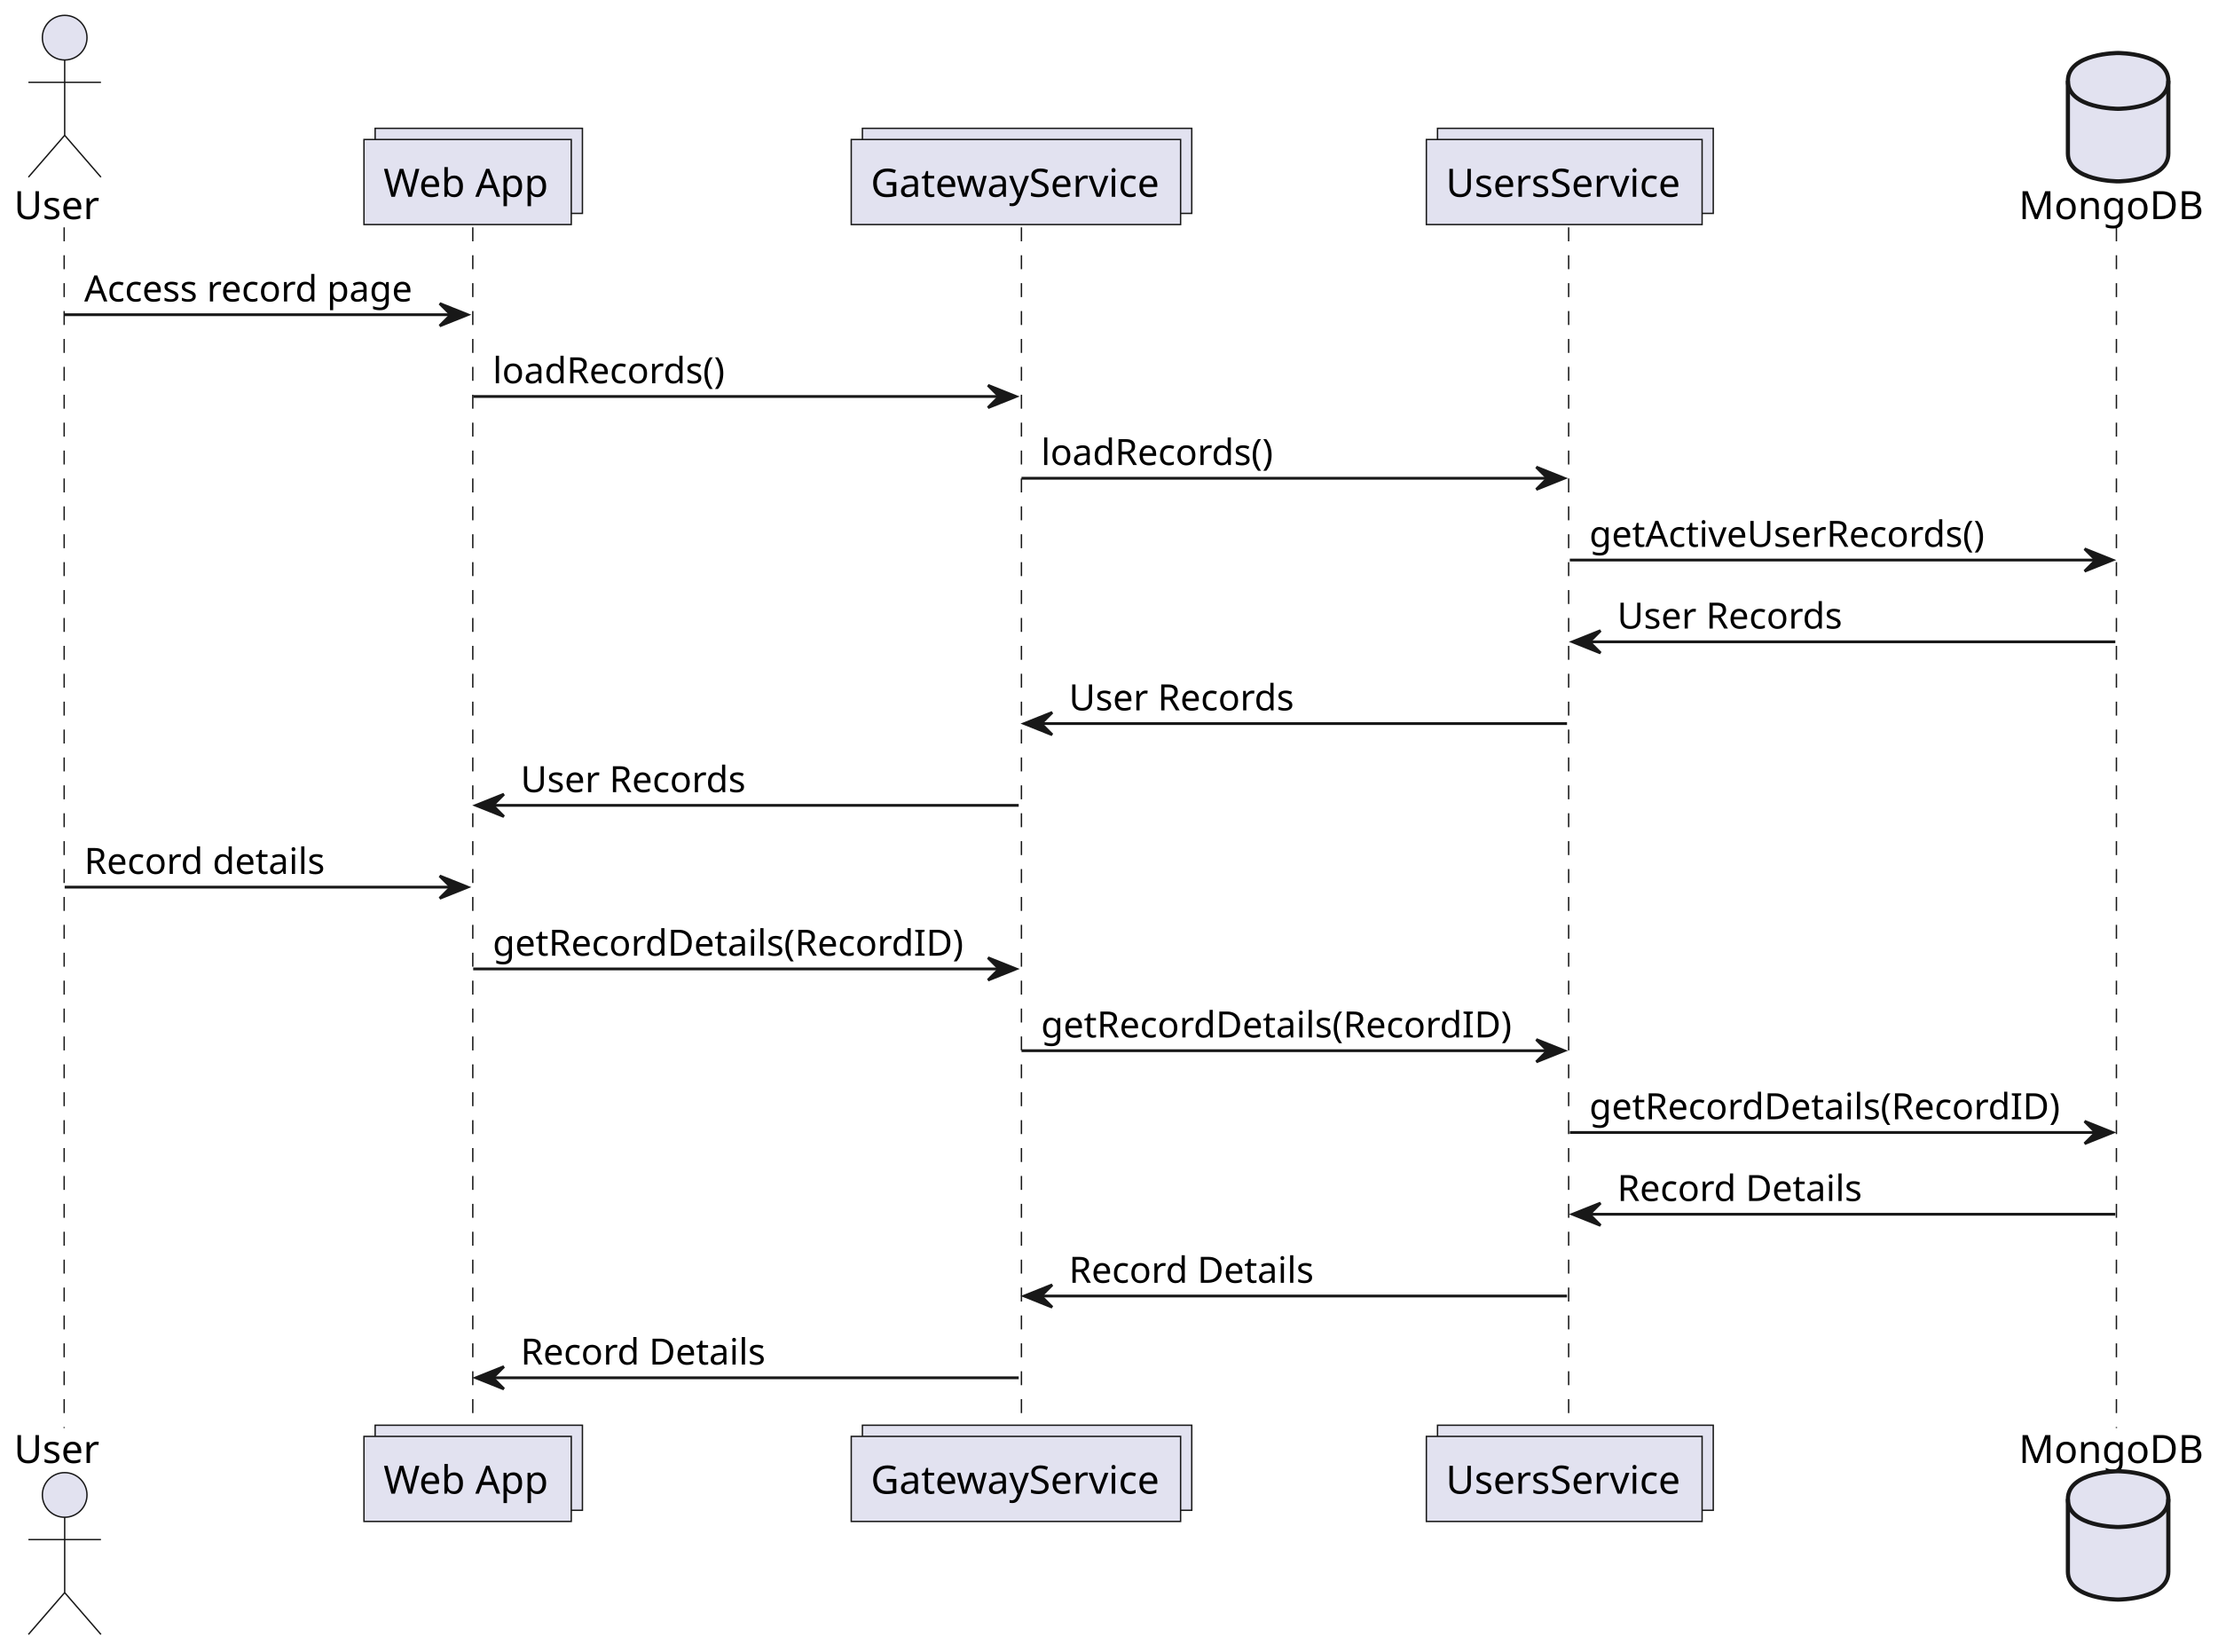
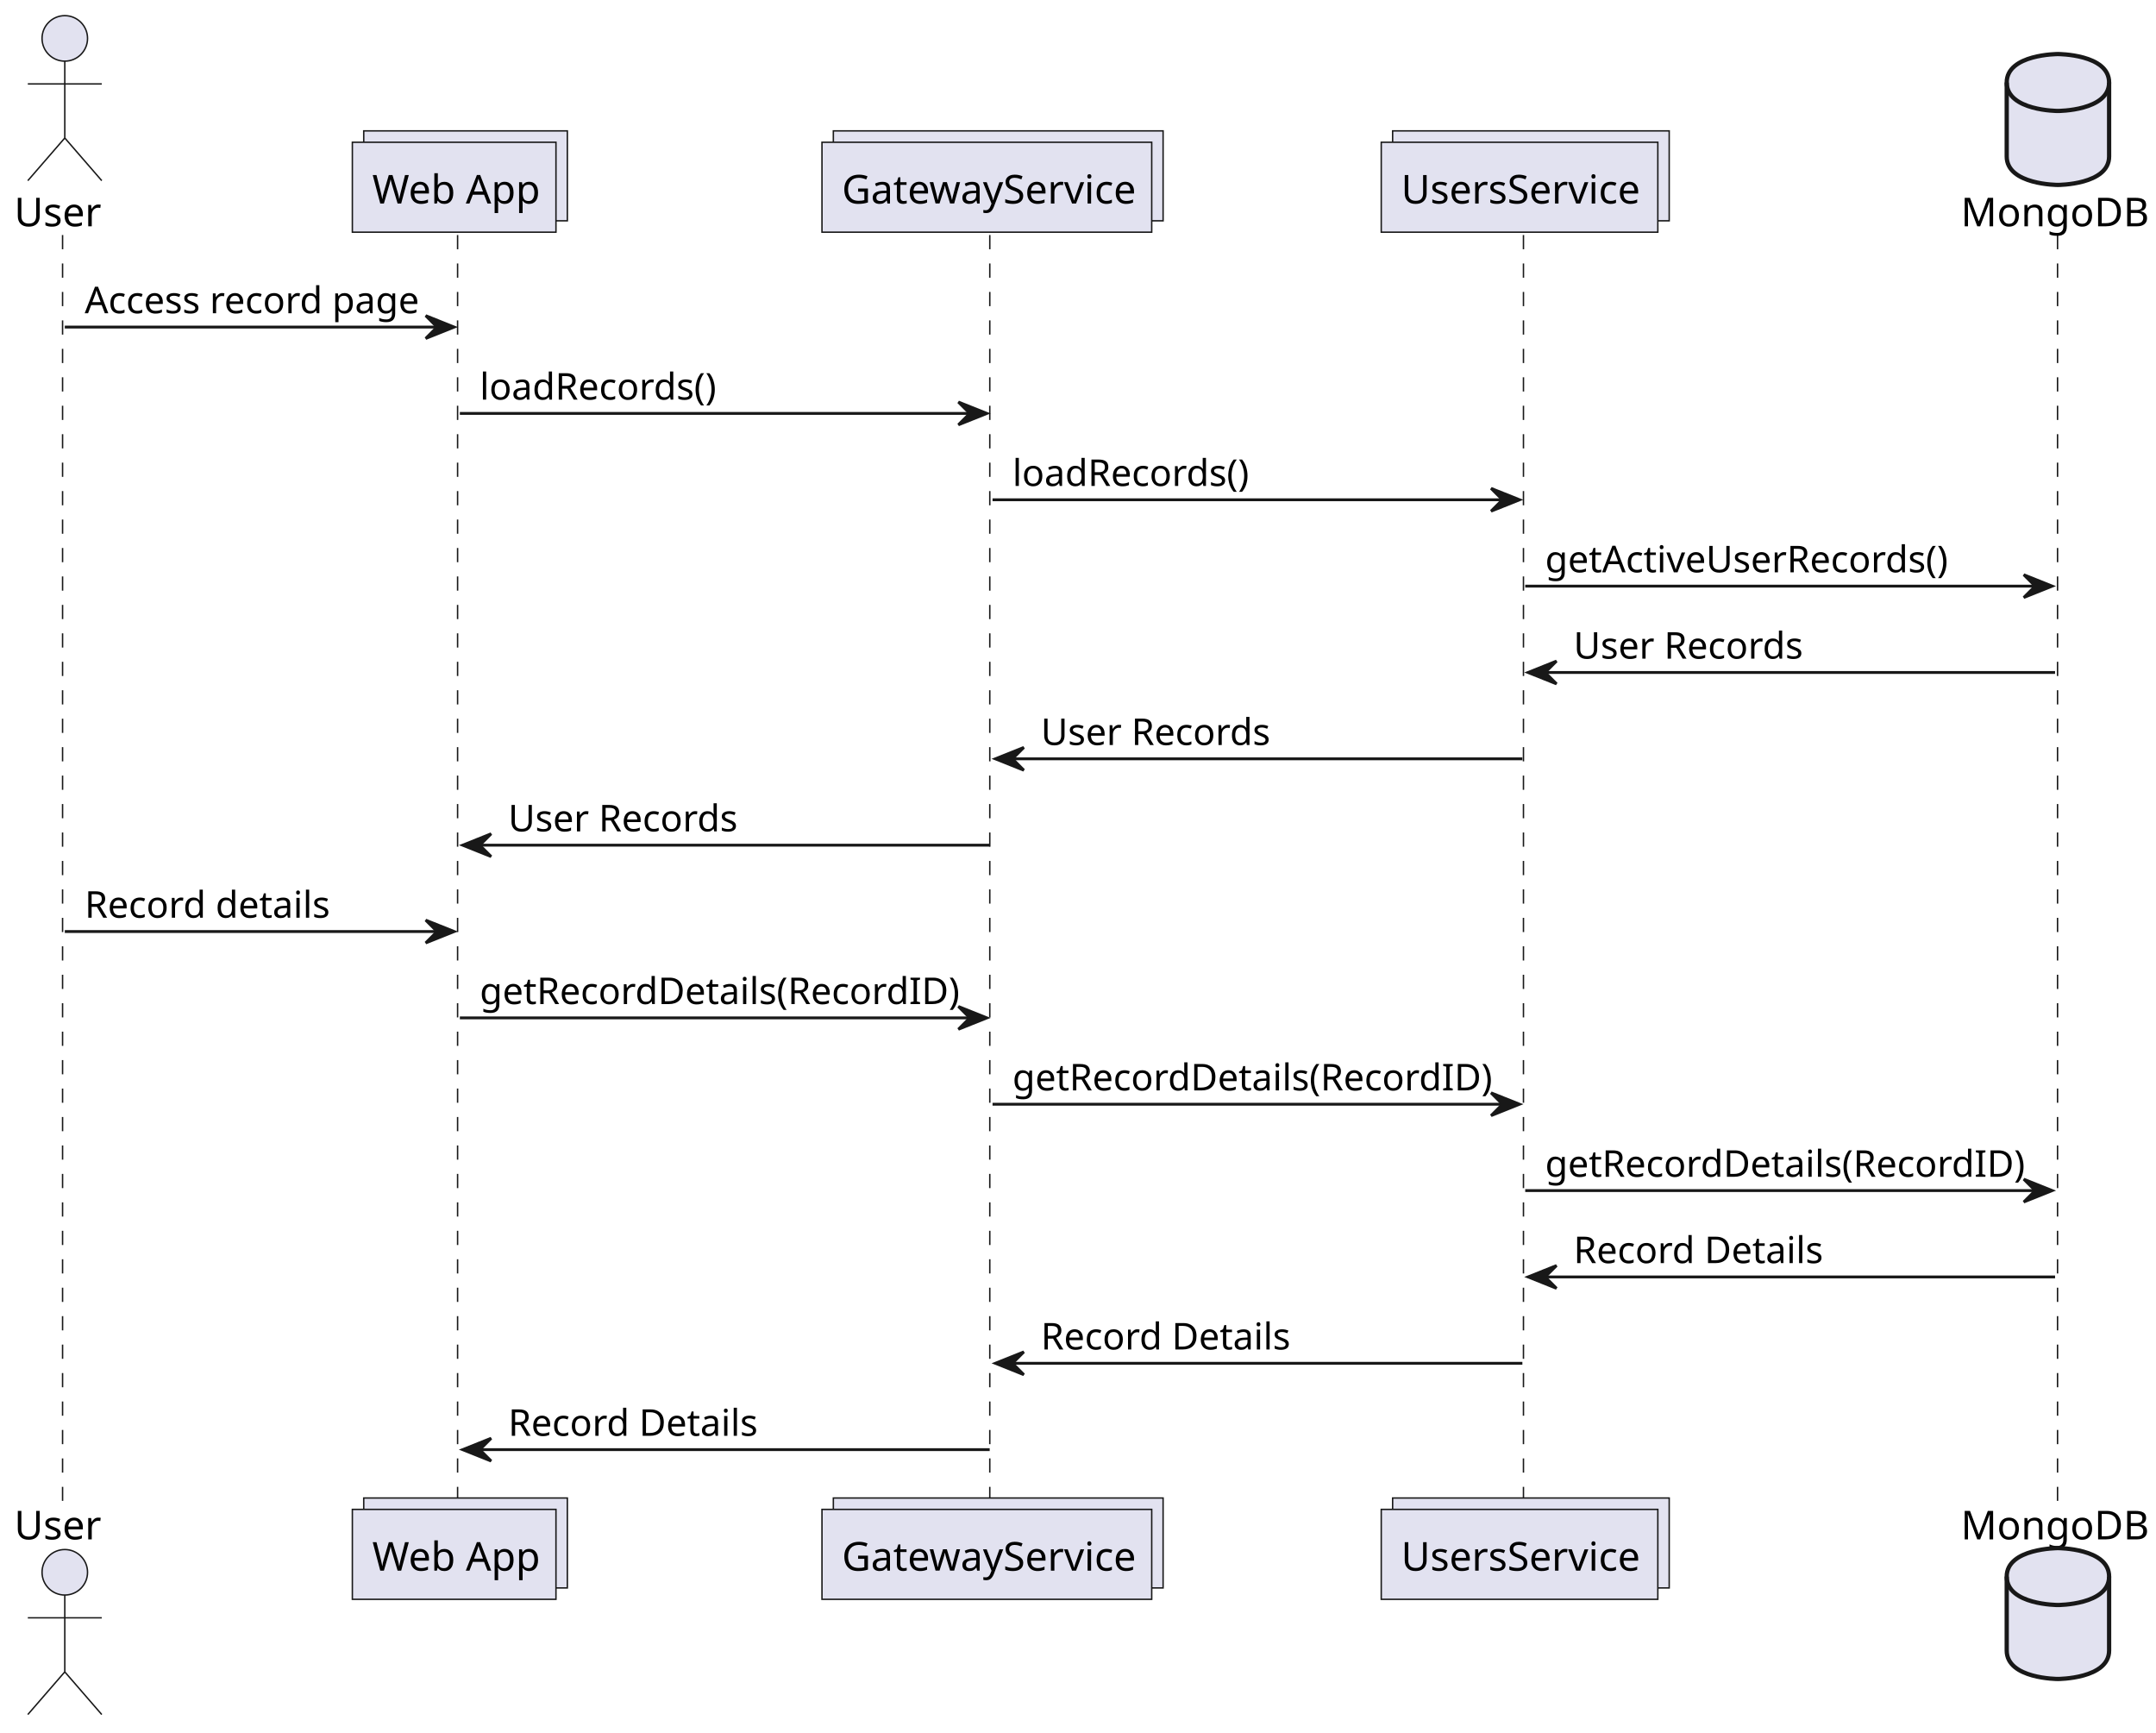
- <svg xmlns="http://www.w3.org/2000/svg" contentStyleType="text/css" height="592px" preserveAspectRatio="none" style="width:795px;height:592px;background:#FFFFFF;" version="1.1" viewBox="0 0 795 592" width="795px" zoomAndPan="magnify">
+ <svg xmlns="http://www.w3.org/2000/svg" contentStyleType="text/css" data-diagram-type="SEQUENCE" height="609px" preserveAspectRatio="none" style="width:758px;height:609px;background:#FFFFFF;" version="1.1" viewBox="0 0 758 609" width="758px" zoomAndPan="magnify">
  <defs />
  <g>
-     <line style="stroke:#181818;stroke-width:0.5;stroke-dasharray:5.0,5.0;" x1="23" x2="23" y1="81.488" y2="511.836" />
-     <line style="stroke:#181818;stroke-width:0.5;stroke-dasharray:5.0,5.0;" x1="169.46" x2="169.46" y1="81.488" y2="511.836" />
-     <line style="stroke:#181818;stroke-width:0.5;stroke-dasharray:5.0,5.0;" x1="366.114" x2="366.114" y1="81.488" y2="511.836" />
-     <line style="stroke:#181818;stroke-width:0.5;stroke-dasharray:5.0,5.0;" x1="562.251" x2="562.251" y1="81.488" y2="511.836" />
-     <line style="stroke:#181818;stroke-width:0.5;stroke-dasharray:5.0,5.0;" x1="758.59" x2="758.59" y1="81.488" y2="511.836" />
-     <text fill="#000000" font-family="sans-serif" font-size="14" lengthAdjust="spacing" textLength="30.365" x="5" y="78.535">User</text>
-     <ellipse cx="23.183" cy="13.5" fill="#E2E2F0" rx="8" ry="8" style="stroke:#181818;stroke-width:0.5;" />
-     <path d="M23.183,21.5 L23.183,48.5 M10.183,29.5 L36.183,29.5 M23.183,48.5 L10.183,63.5 M23.183,48.5 L36.183,63.5 " fill="none" style="stroke:#181818;stroke-width:0.5;" />
-     <text fill="#000000" font-family="sans-serif" font-size="14" lengthAdjust="spacing" textLength="30.365" x="5" y="524.371">User</text>
-     <ellipse cx="23.183" cy="535.824" fill="#E2E2F0" rx="8" ry="8" style="stroke:#181818;stroke-width:0.5;" />
-     <path d="M23.183,543.824 L23.183,570.824 M10.183,551.824 L36.183,551.824 M23.183,570.824 L10.183,585.824 M23.183,570.824 L36.183,585.824 " fill="none" style="stroke:#181818;stroke-width:0.5;" />
-     <rect fill="#E2E2F0" height="30.488" style="stroke:#181818;stroke-width:0.5;" width="74.3" x="134.46" y="46" />
-     <rect fill="#E2E2F0" height="30.488" style="stroke:#181818;stroke-width:0.5;" width="74.3" x="130.46" y="50" />
-     <text fill="#000000" font-family="sans-serif" font-size="14" lengthAdjust="spacing" textLength="60.3" x="137.46" y="70.535">Web App</text>
-     <rect fill="#E2E2F0" height="30.488" style="stroke:#181818;stroke-width:0.5;" width="74.3" x="134.46" y="510.836" />
-     <rect fill="#E2E2F0" height="30.488" style="stroke:#181818;stroke-width:0.5;" width="74.3" x="130.46" y="514.836" />
-     <text fill="#000000" font-family="sans-serif" font-size="14" lengthAdjust="spacing" textLength="60.3" x="137.46" y="535.371">Web App</text>
-     <rect fill="#E2E2F0" height="30.488" style="stroke:#181818;stroke-width:0.5;" width="118.05" x="309.114" y="46" />
-     <rect fill="#E2E2F0" height="30.488" style="stroke:#181818;stroke-width:0.5;" width="118.05" x="305.114" y="50" />
-     <text fill="#000000" font-family="sans-serif" font-size="14" lengthAdjust="spacing" textLength="104.05" x="312.114" y="70.535">GatewayService</text>
-     <rect fill="#E2E2F0" height="30.488" style="stroke:#181818;stroke-width:0.5;" width="118.05" x="309.114" y="510.836" />
-     <rect fill="#E2E2F0" height="30.488" style="stroke:#181818;stroke-width:0.5;" width="118.05" x="305.114" y="514.836" />
-     <text fill="#000000" font-family="sans-serif" font-size="14" lengthAdjust="spacing" textLength="104.05" x="312.114" y="535.371">GatewayService</text>
-     <rect fill="#E2E2F0" height="30.488" style="stroke:#181818;stroke-width:0.5;" width="98.834" x="515.251" y="46" />
-     <rect fill="#E2E2F0" height="30.488" style="stroke:#181818;stroke-width:0.5;" width="98.834" x="511.252" y="50" />
-     <text fill="#000000" font-family="sans-serif" font-size="14" lengthAdjust="spacing" textLength="84.834" x="518.251" y="70.535">UsersService</text>
-     <rect fill="#E2E2F0" height="30.488" style="stroke:#181818;stroke-width:0.5;" width="98.834" x="515.251" y="510.836" />
-     <rect fill="#E2E2F0" height="30.488" style="stroke:#181818;stroke-width:0.5;" width="98.834" x="511.252" y="514.836" />
-     <text fill="#000000" font-family="sans-serif" font-size="14" lengthAdjust="spacing" textLength="84.834" x="518.251" y="535.371">UsersService</text>
-     <text fill="#000000" font-family="sans-serif" font-size="14" lengthAdjust="spacing" textLength="65.215" x="723.59" y="78.535">MongoDB</text>
-     <path d="M741.198,29 C741.198,19 759.198,19 759.198,19 C759.198,19 777.198,19 777.198,29 L777.198,55 C777.198,65 759.198,65 759.198,65 C759.198,65 741.198,65 741.198,55 L741.198,29 " fill="#E2E2F0" style="stroke:#181818;stroke-width:1.5;" />
-     <path d="M741.198,29 C741.198,39 759.198,39 759.198,39 C759.198,39 777.198,39 777.198,29 " fill="none" style="stroke:#181818;stroke-width:1.5;" />
-     <text fill="#000000" font-family="sans-serif" font-size="14" lengthAdjust="spacing" textLength="65.215" x="723.59" y="524.371">MongoDB</text>
-     <path d="M741.198,537.324 C741.198,527.324 759.198,527.324 759.198,527.324 C759.198,527.324 777.198,527.324 777.198,537.324 L777.198,563.324 C777.198,573.324 759.198,573.324 759.198,573.324 C759.198,573.324 741.198,573.324 741.198,563.324 L741.198,537.324 " fill="#E2E2F0" style="stroke:#181818;stroke-width:1.5;" />
-     <path d="M741.198,537.324 C741.198,547.324 759.198,547.324 759.198,547.324 C759.198,547.324 777.198,547.324 777.198,537.324 " fill="none" style="stroke:#181818;stroke-width:1.5;" />
-     <polygon fill="#181818" points="157.61,108.799,167.61,112.799,157.61,116.799,161.61,112.799" style="stroke:#181818;stroke-width:1;" />
-     <line style="stroke:#181818;stroke-width:1;" x1="23.183" x2="163.61" y1="112.799" y2="112.799" />
-     <text fill="#000000" font-family="sans-serif" font-size="13" lengthAdjust="spacing" textLength="122.427" x="30.183" y="108.057">Access record page</text>
-     <polygon fill="#181818" points="354.139,138.109,364.139,142.109,354.139,146.109,358.139,142.109" style="stroke:#181818;stroke-width:1;" />
-     <line style="stroke:#181818;stroke-width:1;" x1="169.61" x2="360.139" y1="142.109" y2="142.109" />
-     <text fill="#000000" font-family="sans-serif" font-size="13" lengthAdjust="spacing" textLength="85.795" x="176.61" y="137.367">loadRecords()</text>
-     <polygon fill="#181818" points="550.668,167.42,560.668,171.42,550.668,175.42,554.668,171.42" style="stroke:#181818;stroke-width:1;" />
-     <line style="stroke:#181818;stroke-width:1;" x1="366.139" x2="556.668" y1="171.42" y2="171.42" />
-     <text fill="#000000" font-family="sans-serif" font-size="13" lengthAdjust="spacing" textLength="85.795" x="373.139" y="166.678">loadRecords()</text>
-     <polygon fill="#181818" points="747.198,196.731,757.198,200.731,747.198,204.731,751.198,200.731" style="stroke:#181818;stroke-width:1;" />
-     <line style="stroke:#181818;stroke-width:1;" x1="562.668" x2="753.198" y1="200.731" y2="200.731" />
-     <text fill="#000000" font-family="sans-serif" font-size="13" lengthAdjust="spacing" textLength="145.317" x="569.668" y="195.988">getActiveUserRecords()</text>
-     <polygon fill="#181818" points="573.668,226.041,563.668,230.041,573.668,234.041,569.668,230.041" style="stroke:#181818;stroke-width:1;" />
-     <line style="stroke:#181818;stroke-width:1;" x1="567.668" x2="758.198" y1="230.041" y2="230.041" />
-     <text fill="#000000" font-family="sans-serif" font-size="13" lengthAdjust="spacing" textLength="82.545" x="579.668" y="225.299">User Records</text>
-     <polygon fill="#181818" points="377.139,255.352,367.139,259.352,377.139,263.352,373.139,259.352" style="stroke:#181818;stroke-width:1;" />
-     <line style="stroke:#181818;stroke-width:1;" x1="371.139" x2="561.668" y1="259.352" y2="259.352" />
-     <text fill="#000000" font-family="sans-serif" font-size="13" lengthAdjust="spacing" textLength="82.545" x="383.139" y="254.609">User Records</text>
-     <polygon fill="#181818" points="180.61,284.662,170.61,288.662,180.61,292.662,176.61,288.662" style="stroke:#181818;stroke-width:1;" />
-     <line style="stroke:#181818;stroke-width:1;" x1="174.61" x2="365.139" y1="288.662" y2="288.662" />
-     <text fill="#000000" font-family="sans-serif" font-size="13" lengthAdjust="spacing" textLength="82.545" x="186.61" y="283.92">User Records</text>
-     <polygon fill="#181818" points="157.61,313.973,167.61,317.973,157.61,321.973,161.61,317.973" style="stroke:#181818;stroke-width:1;" />
-     <line style="stroke:#181818;stroke-width:1;" x1="23.183" x2="163.61" y1="317.973" y2="317.973" />
-     <text fill="#000000" font-family="sans-serif" font-size="13" lengthAdjust="spacing" textLength="89.331" x="30.183" y="313.231">Record details</text>
-     <polygon fill="#181818" points="354.139,343.283,364.139,347.283,354.139,351.283,358.139,347.283" style="stroke:#181818;stroke-width:1;" />
-     <line style="stroke:#181818;stroke-width:1;" x1="169.61" x2="360.139" y1="347.283" y2="347.283" />
-     <text fill="#000000" font-family="sans-serif" font-size="13" lengthAdjust="spacing" textLength="172.529" x="176.61" y="342.541">getRecordDetails(RecordID)</text>
-     <polygon fill="#181818" points="550.668,372.594,560.668,376.594,550.668,380.594,554.668,376.594" style="stroke:#181818;stroke-width:1;" />
-     <line style="stroke:#181818;stroke-width:1;" x1="366.139" x2="556.668" y1="376.594" y2="376.594" />
-     <text fill="#000000" font-family="sans-serif" font-size="13" lengthAdjust="spacing" textLength="172.529" x="373.139" y="371.852">getRecordDetails(RecordID)</text>
-     <polygon fill="#181818" points="747.198,401.904,757.198,405.904,747.198,409.904,751.198,405.904" style="stroke:#181818;stroke-width:1;" />
-     <line style="stroke:#181818;stroke-width:1;" x1="562.668" x2="753.198" y1="405.904" y2="405.904" />
-     <text fill="#000000" font-family="sans-serif" font-size="13" lengthAdjust="spacing" textLength="172.529" x="569.668" y="401.162">getRecordDetails(RecordID)</text>
-     <polygon fill="#181818" points="573.668,431.215,563.668,435.215,573.668,439.215,569.668,435.215" style="stroke:#181818;stroke-width:1;" />
-     <line style="stroke:#181818;stroke-width:1;" x1="567.668" x2="758.198" y1="435.215" y2="435.215" />
-     <text fill="#000000" font-family="sans-serif" font-size="13" lengthAdjust="spacing" textLength="90.886" x="579.668" y="430.473">Record Details</text>
-     <polygon fill="#181818" points="377.139,460.525,367.139,464.525,377.139,468.525,373.139,464.525" style="stroke:#181818;stroke-width:1;" />
-     <line style="stroke:#181818;stroke-width:1;" x1="371.139" x2="561.668" y1="464.525" y2="464.525" />
-     <text fill="#000000" font-family="sans-serif" font-size="13" lengthAdjust="spacing" textLength="90.886" x="383.139" y="459.783">Record Details</text>
-     <polygon fill="#181818" points="180.61,489.836,170.61,493.836,180.61,497.836,176.61,493.836" style="stroke:#181818;stroke-width:1;" />
-     <line style="stroke:#181818;stroke-width:1;" x1="174.61" x2="365.139" y1="493.836" y2="493.836" />
-     <text fill="#000000" font-family="sans-serif" font-size="13" lengthAdjust="spacing" textLength="90.886" x="186.61" y="489.094">Record Details</text>
+     <g>
+       <rect fill="#000000" fill-opacity="0" height="444.922" width="8" x="18.779" y="82.609" />
+       <line style="stroke:#181818;stroke-width:0.5;stroke-dasharray:5.0,5.0;" x1="22" x2="22" y1="82.609" y2="527.531" />
+     </g>
+     <g>
+       <rect fill="#000000" fill-opacity="0" height="444.922" width="8" x="157.672" y="82.609" />
+       <line style="stroke:#181818;stroke-width:0.5;stroke-dasharray:5.0,5.0;" x1="160.879" x2="160.879" y1="82.609" y2="527.531" />
+     </g>
+     <g>
+       <rect fill="#000000" fill-opacity="0" height="444.922" width="8" x="344.953" y="82.609" />
+       <line style="stroke:#181818;stroke-width:0.5;stroke-dasharray:5.0,5.0;" x1="347.987" x2="347.987" y1="82.609" y2="527.531" />
+     </g>
+     <g>
+       <rect fill="#000000" fill-opacity="0" height="444.922" width="8" x="532.233" y="82.609" />
+       <line style="stroke:#181818;stroke-width:0.5;stroke-dasharray:5.0,5.0;" x1="535.613" x2="535.613" y1="82.609" y2="527.531" />
+     </g>
+     <g>
+       <rect fill="#000000" fill-opacity="0" height="444.922" width="8" x="719.514" y="82.609" />
+       <line style="stroke:#181818;stroke-width:0.5;stroke-dasharray:5.0,5.0;" x1="723.387" x2="723.387" y1="82.609" y2="527.531" />
+     </g>
+     <g class="participant participant-head" data-participant="User">
+       <text fill="#000000" font-family="sans-serif" font-size="14" lengthAdjust="spacing" textLength="29.559" x="5" y="79.533">User</text>
+       <ellipse cx="22.779" cy="13.5" fill="#E2E2F0" rx="8" ry="8" style="stroke:#181818;stroke-width:0.5;" />
+       <path d="M22.779,21.5 L22.779,48.5 M9.779,29.5 L35.779,29.5 M22.779,48.5 L9.779,63.5 M22.779,48.5 L35.779,63.5" fill="none" style="stroke:#181818;stroke-width:0.5;" />
+     </g>
+     <g class="participant participant-tail" data-participant="User">
+       <text fill="#000000" font-family="sans-serif" font-size="14" lengthAdjust="spacing" textLength="29.559" x="5" y="541.064">User</text>
+       <ellipse cx="22.779" cy="552.641" fill="#E2E2F0" rx="8" ry="8" style="stroke:#181818;stroke-width:0.5;" />
+       <path d="M22.779,560.641 L22.779,587.641 M9.779,568.641 L35.779,568.641 M22.779,587.641 L9.779,602.641 M22.779,587.641 L35.779,602.641" fill="none" style="stroke:#181818;stroke-width:0.5;" />
+     </g>
+     <g class="participant participant-head" data-participant="WA">
+       <rect fill="#E2E2F0" height="31.609" style="stroke:#181818;stroke-width:0.5;" width="71.586" x="127.879" y="46" />
+       <rect fill="#E2E2F0" height="31.609" style="stroke:#181818;stroke-width:0.5;" width="71.586" x="123.879" y="50" />
+       <text fill="#000000" font-family="sans-serif" font-size="14" lengthAdjust="spacing" textLength="57.586" x="130.879" y="71.533">Web App</text>
+     </g>
+     <g class="participant participant-tail" data-participant="WA">
+       <rect fill="#E2E2F0" height="31.609" style="stroke:#181818;stroke-width:0.5;" width="71.586" x="127.879" y="526.531" />
+       <rect fill="#E2E2F0" height="31.609" style="stroke:#181818;stroke-width:0.5;" width="71.586" x="123.879" y="530.531" />
+       <text fill="#000000" font-family="sans-serif" font-size="14" lengthAdjust="spacing" textLength="57.586" x="130.879" y="552.064">Web App</text>
+     </g>
+     <g class="participant participant-head" data-participant="GW">
+       <rect fill="#E2E2F0" height="31.609" style="stroke:#181818;stroke-width:0.5;" width="115.931" x="292.987" y="46" />
+       <rect fill="#E2E2F0" height="31.609" style="stroke:#181818;stroke-width:0.5;" width="115.931" x="288.987" y="50" />
+       <text fill="#000000" font-family="sans-serif" font-size="14" lengthAdjust="spacing" textLength="101.931" x="295.987" y="71.533">GatewayService</text>
+     </g>
+     <g class="participant participant-tail" data-participant="GW">
+       <rect fill="#E2E2F0" height="31.609" style="stroke:#181818;stroke-width:0.5;" width="115.931" x="292.987" y="526.531" />
+       <rect fill="#E2E2F0" height="31.609" style="stroke:#181818;stroke-width:0.5;" width="115.931" x="288.987" y="530.531" />
+       <text fill="#000000" font-family="sans-serif" font-size="14" lengthAdjust="spacing" textLength="101.931" x="295.987" y="552.064">GatewayService</text>
+     </g>
+     <g class="participant participant-head" data-participant="US">
+       <rect fill="#E2E2F0" height="31.609" style="stroke:#181818;stroke-width:0.5;" width="97.241" x="489.613" y="46" />
+       <rect fill="#E2E2F0" height="31.609" style="stroke:#181818;stroke-width:0.5;" width="97.241" x="485.613" y="50" />
+       <text fill="#000000" font-family="sans-serif" font-size="14" lengthAdjust="spacing" textLength="83.241" x="492.613" y="71.533">UsersService</text>
+     </g>
+     <g class="participant participant-tail" data-participant="US">
+       <rect fill="#E2E2F0" height="31.609" style="stroke:#181818;stroke-width:0.5;" width="97.241" x="489.613" y="526.531" />
+       <rect fill="#E2E2F0" height="31.609" style="stroke:#181818;stroke-width:0.5;" width="97.241" x="485.613" y="530.531" />
+       <text fill="#000000" font-family="sans-serif" font-size="14" lengthAdjust="spacing" textLength="83.241" x="492.613" y="552.064">UsersService</text>
+     </g>
+     <g class="participant participant-head" data-participant="DB">
+       <text fill="#000000" font-family="sans-serif" font-size="14" lengthAdjust="spacing" textLength="62.255" x="689.387" y="79.533">MongoDB</text>
+       <path d="M705.514,29 C705.514,19 723.514,19 723.514,19 C723.514,19 741.514,19 741.514,29 L741.514,55 C741.514,65 723.514,65 723.514,65 C723.514,65 705.514,65 705.514,55 L705.514,29" fill="#E2E2F0" style="stroke:#181818;stroke-width:1.5;" />
+       <path d="M705.514,29 C705.514,39 723.514,39 723.514,39 C723.514,39 741.514,39 741.514,29" fill="none" style="stroke:#181818;stroke-width:1.5;" />
+     </g>
+     <g class="participant participant-tail" data-participant="DB">
+       <text fill="#000000" font-family="sans-serif" font-size="14" lengthAdjust="spacing" textLength="62.255" x="689.387" y="541.064">MongoDB</text>
+       <path d="M705.514,554.141 C705.514,544.141 723.514,544.141 723.514,544.141 C723.514,544.141 741.514,544.141 741.514,554.141 L741.514,580.141 C741.514,590.141 723.514,590.141 723.514,590.141 C723.514,590.141 705.514,590.141 705.514,580.141 L705.514,554.141" fill="#E2E2F0" style="stroke:#181818;stroke-width:1.5;" />
+       <path d="M705.514,554.141 C705.514,564.141 723.514,564.141 723.514,564.141 C723.514,564.141 741.514,564.141 741.514,554.141" fill="none" style="stroke:#181818;stroke-width:1.5;" />
+     </g>
+     <g class="message" data-participant-1="User" data-participant-2="WA">
+       <polygon fill="#181818" points="149.672,110.961,159.672,114.961,149.672,118.961,153.672,114.961" style="stroke:#181818;stroke-width:1;" />
+       <line style="stroke:#181818;stroke-width:1;" x1="22.779" x2="155.672" y1="114.961" y2="114.961" />
+       <text fill="#000000" font-family="sans-serif" font-size="13" lengthAdjust="spacing" textLength="114.893" x="29.779" y="110.105">Access record page</text>
+     </g>
+     <g class="message" data-participant-1="WA" data-participant-2="GW">
+       <polygon fill="#181818" points="336.953,141.312,346.953,145.312,336.953,149.312,340.953,145.312" style="stroke:#181818;stroke-width:1;" />
+       <line style="stroke:#181818;stroke-width:1;" x1="161.672" x2="342.953" y1="145.312" y2="145.312" />
+       <text fill="#000000" font-family="sans-serif" font-size="13" lengthAdjust="spacing" textLength="81.644" x="168.672" y="140.456">loadRecords()</text>
+     </g>
+     <g class="message" data-participant-1="GW" data-participant-2="US">
+       <polygon fill="#181818" points="524.233,171.664,534.233,175.664,524.233,179.664,528.233,175.664" style="stroke:#181818;stroke-width:1;" />
+       <line style="stroke:#181818;stroke-width:1;" x1="348.953" x2="530.233" y1="175.664" y2="175.664" />
+       <text fill="#000000" font-family="sans-serif" font-size="13" lengthAdjust="spacing" textLength="81.644" x="355.953" y="170.808">loadRecords()</text>
+     </g>
+     <g class="message" data-participant-1="US" data-participant-2="DB">
+       <polygon fill="#181818" points="711.514,202.016,721.514,206.016,711.514,210.016,715.514,206.016" style="stroke:#181818;stroke-width:1;" />
+       <line style="stroke:#181818;stroke-width:1;" x1="536.233" x2="717.514" y1="206.016" y2="206.016" />
+       <text fill="#000000" font-family="sans-serif" font-size="13" lengthAdjust="spacing" textLength="137.985" x="543.233" y="201.159">getActiveUserRecords()</text>
+     </g>
+     <g class="message" data-participant-1="DB" data-participant-2="US">
+       <polygon fill="#181818" points="547.233,232.367,537.233,236.367,547.233,240.367,543.233,236.367" style="stroke:#181818;stroke-width:1;" />
+       <line style="stroke:#181818;stroke-width:1;" x1="541.233" x2="722.514" y1="236.367" y2="236.367" />
+       <text fill="#000000" font-family="sans-serif" font-size="13" lengthAdjust="spacing" textLength="79.466" x="553.233" y="231.511">User Records</text>
+     </g>
+     <g class="message" data-participant-1="US" data-participant-2="GW">
+       <polygon fill="#181818" points="359.953,262.719,349.953,266.719,359.953,270.719,355.953,266.719" style="stroke:#181818;stroke-width:1;" />
+       <line style="stroke:#181818;stroke-width:1;" x1="353.953" x2="535.233" y1="266.719" y2="266.719" />
+       <text fill="#000000" font-family="sans-serif" font-size="13" lengthAdjust="spacing" textLength="79.466" x="365.953" y="261.862">User Records</text>
+     </g>
+     <g class="message" data-participant-1="GW" data-participant-2="WA">
+       <polygon fill="#181818" points="172.672,293.07,162.672,297.07,172.672,301.07,168.672,297.07" style="stroke:#181818;stroke-width:1;" />
+       <line style="stroke:#181818;stroke-width:1;" x1="166.672" x2="347.953" y1="297.07" y2="297.07" />
+       <text fill="#000000" font-family="sans-serif" font-size="13" lengthAdjust="spacing" textLength="79.466" x="178.672" y="292.214">User Records</text>
+     </g>
+     <g class="message" data-participant-1="User" data-participant-2="WA">
+       <polygon fill="#181818" points="149.672,323.422,159.672,327.422,149.672,331.422,153.672,327.422" style="stroke:#181818;stroke-width:1;" />
+       <line style="stroke:#181818;stroke-width:1;" x1="22.779" x2="155.672" y1="327.422" y2="327.422" />
+       <text fill="#000000" font-family="sans-serif" font-size="13" lengthAdjust="spacing" textLength="83.097" x="29.779" y="322.565">Record details</text>
+     </g>
+     <g class="message" data-participant-1="WA" data-participant-2="GW">
+       <polygon fill="#181818" points="336.953,353.773,346.953,357.773,336.953,361.773,340.953,357.773" style="stroke:#181818;stroke-width:1;" />
+       <line style="stroke:#181818;stroke-width:1;" x1="161.672" x2="342.953" y1="357.773" y2="357.773" />
+       <text fill="#000000" font-family="sans-serif" font-size="13" lengthAdjust="spacing" textLength="163.281" x="168.672" y="352.917">getRecordDetails(RecordID)</text>
+     </g>
+     <g class="message" data-participant-1="GW" data-participant-2="US">
+       <polygon fill="#181818" points="524.233,384.125,534.233,388.125,524.233,392.125,528.233,388.125" style="stroke:#181818;stroke-width:1;" />
+       <line style="stroke:#181818;stroke-width:1;" x1="348.953" x2="530.233" y1="388.125" y2="388.125" />
+       <text fill="#000000" font-family="sans-serif" font-size="13" lengthAdjust="spacing" textLength="163.281" x="355.953" y="383.269">getRecordDetails(RecordID)</text>
+     </g>
+     <g class="message" data-participant-1="US" data-participant-2="DB">
+       <polygon fill="#181818" points="711.514,414.477,721.514,418.477,711.514,422.477,715.514,418.477" style="stroke:#181818;stroke-width:1;" />
+       <line style="stroke:#181818;stroke-width:1;" x1="536.233" x2="717.514" y1="418.477" y2="418.477" />
+       <text fill="#000000" font-family="sans-serif" font-size="13" lengthAdjust="spacing" textLength="163.281" x="543.233" y="413.62">getRecordDetails(RecordID)</text>
+     </g>
+     <g class="message" data-participant-1="DB" data-participant-2="US">
+       <polygon fill="#181818" points="547.233,444.828,537.233,448.828,547.233,452.828,543.233,448.828" style="stroke:#181818;stroke-width:1;" />
+       <line style="stroke:#181818;stroke-width:1;" x1="541.233" x2="722.514" y1="448.828" y2="448.828" />
+       <text fill="#000000" font-family="sans-serif" font-size="13" lengthAdjust="spacing" textLength="85.255" x="553.233" y="443.972">Record Details</text>
+     </g>
+     <g class="message" data-participant-1="US" data-participant-2="GW">
+       <polygon fill="#181818" points="359.953,475.18,349.953,479.18,359.953,483.18,355.953,479.18" style="stroke:#181818;stroke-width:1;" />
+       <line style="stroke:#181818;stroke-width:1;" x1="353.953" x2="535.233" y1="479.18" y2="479.18" />
+       <text fill="#000000" font-family="sans-serif" font-size="13" lengthAdjust="spacing" textLength="85.255" x="365.953" y="474.323">Record Details</text>
+     </g>
+     <g class="message" data-participant-1="GW" data-participant-2="WA">
+       <polygon fill="#181818" points="172.672,505.531,162.672,509.531,172.672,513.531,168.672,509.531" style="stroke:#181818;stroke-width:1;" />
+       <line style="stroke:#181818;stroke-width:1;" x1="166.672" x2="347.953" y1="509.531" y2="509.531" />
+       <text fill="#000000" font-family="sans-serif" font-size="13" lengthAdjust="spacing" textLength="85.255" x="178.672" y="504.675">Record Details</text>
+     </g>
  </g>
</svg>
